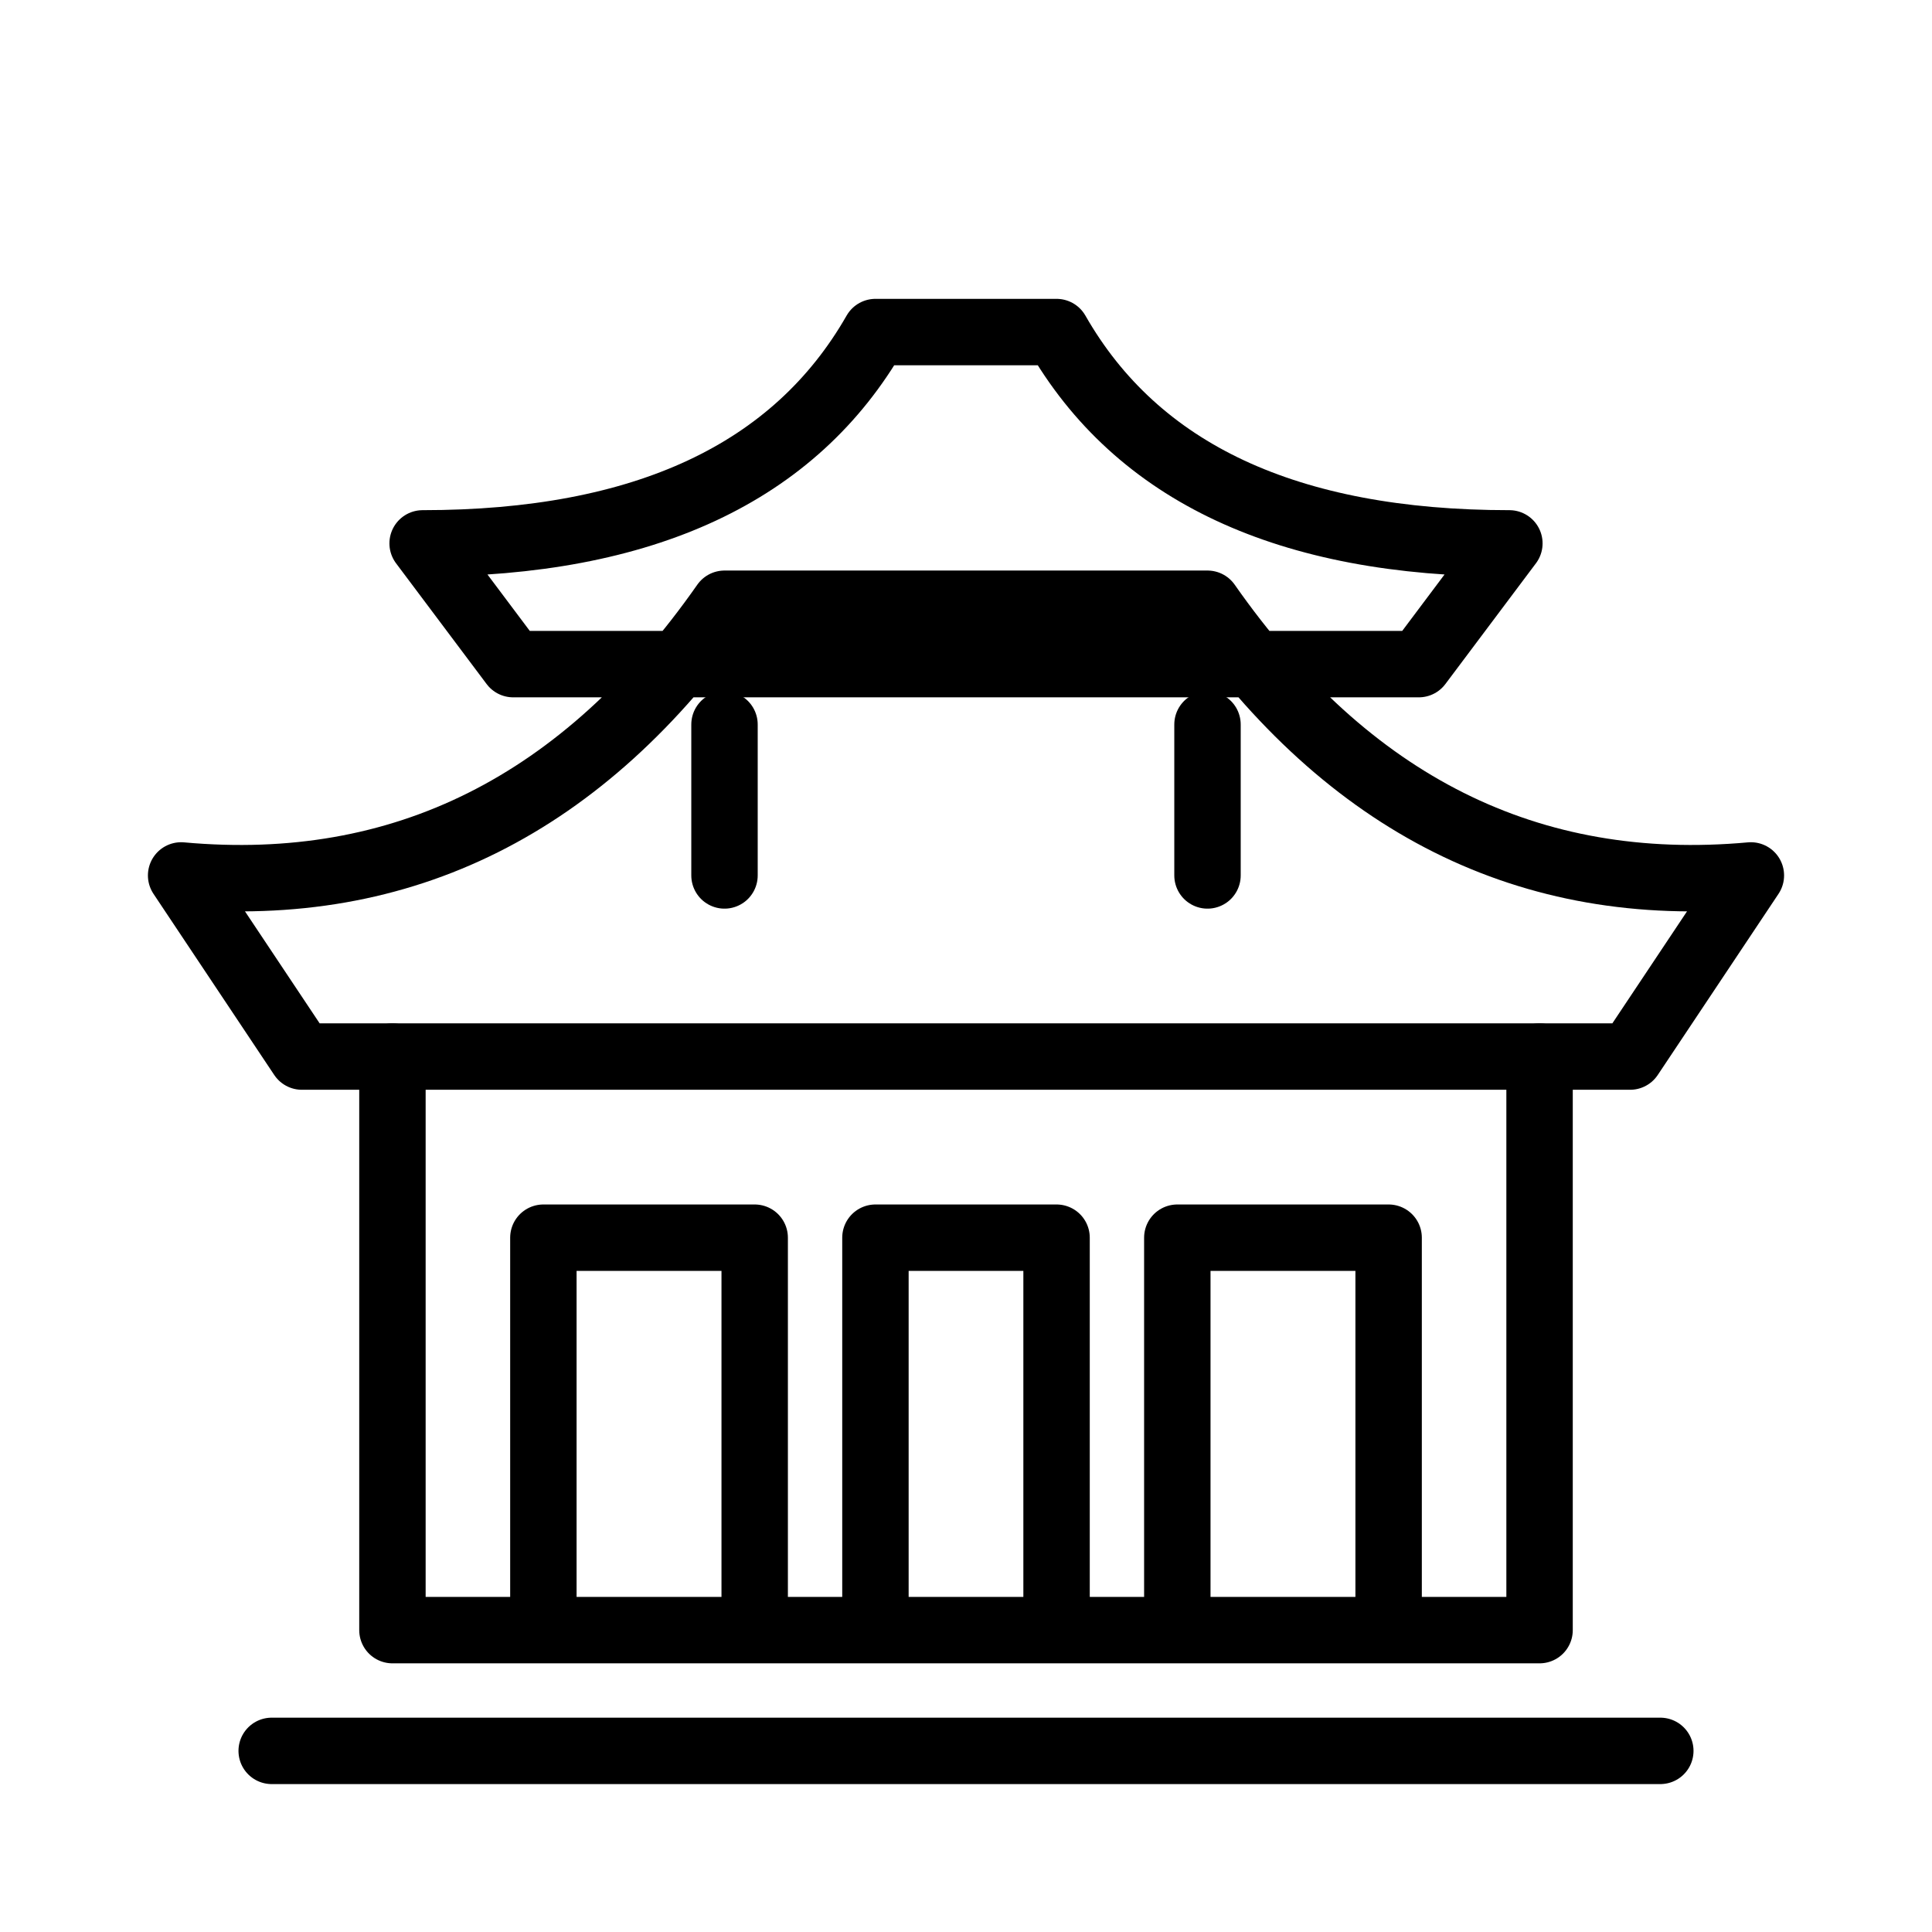
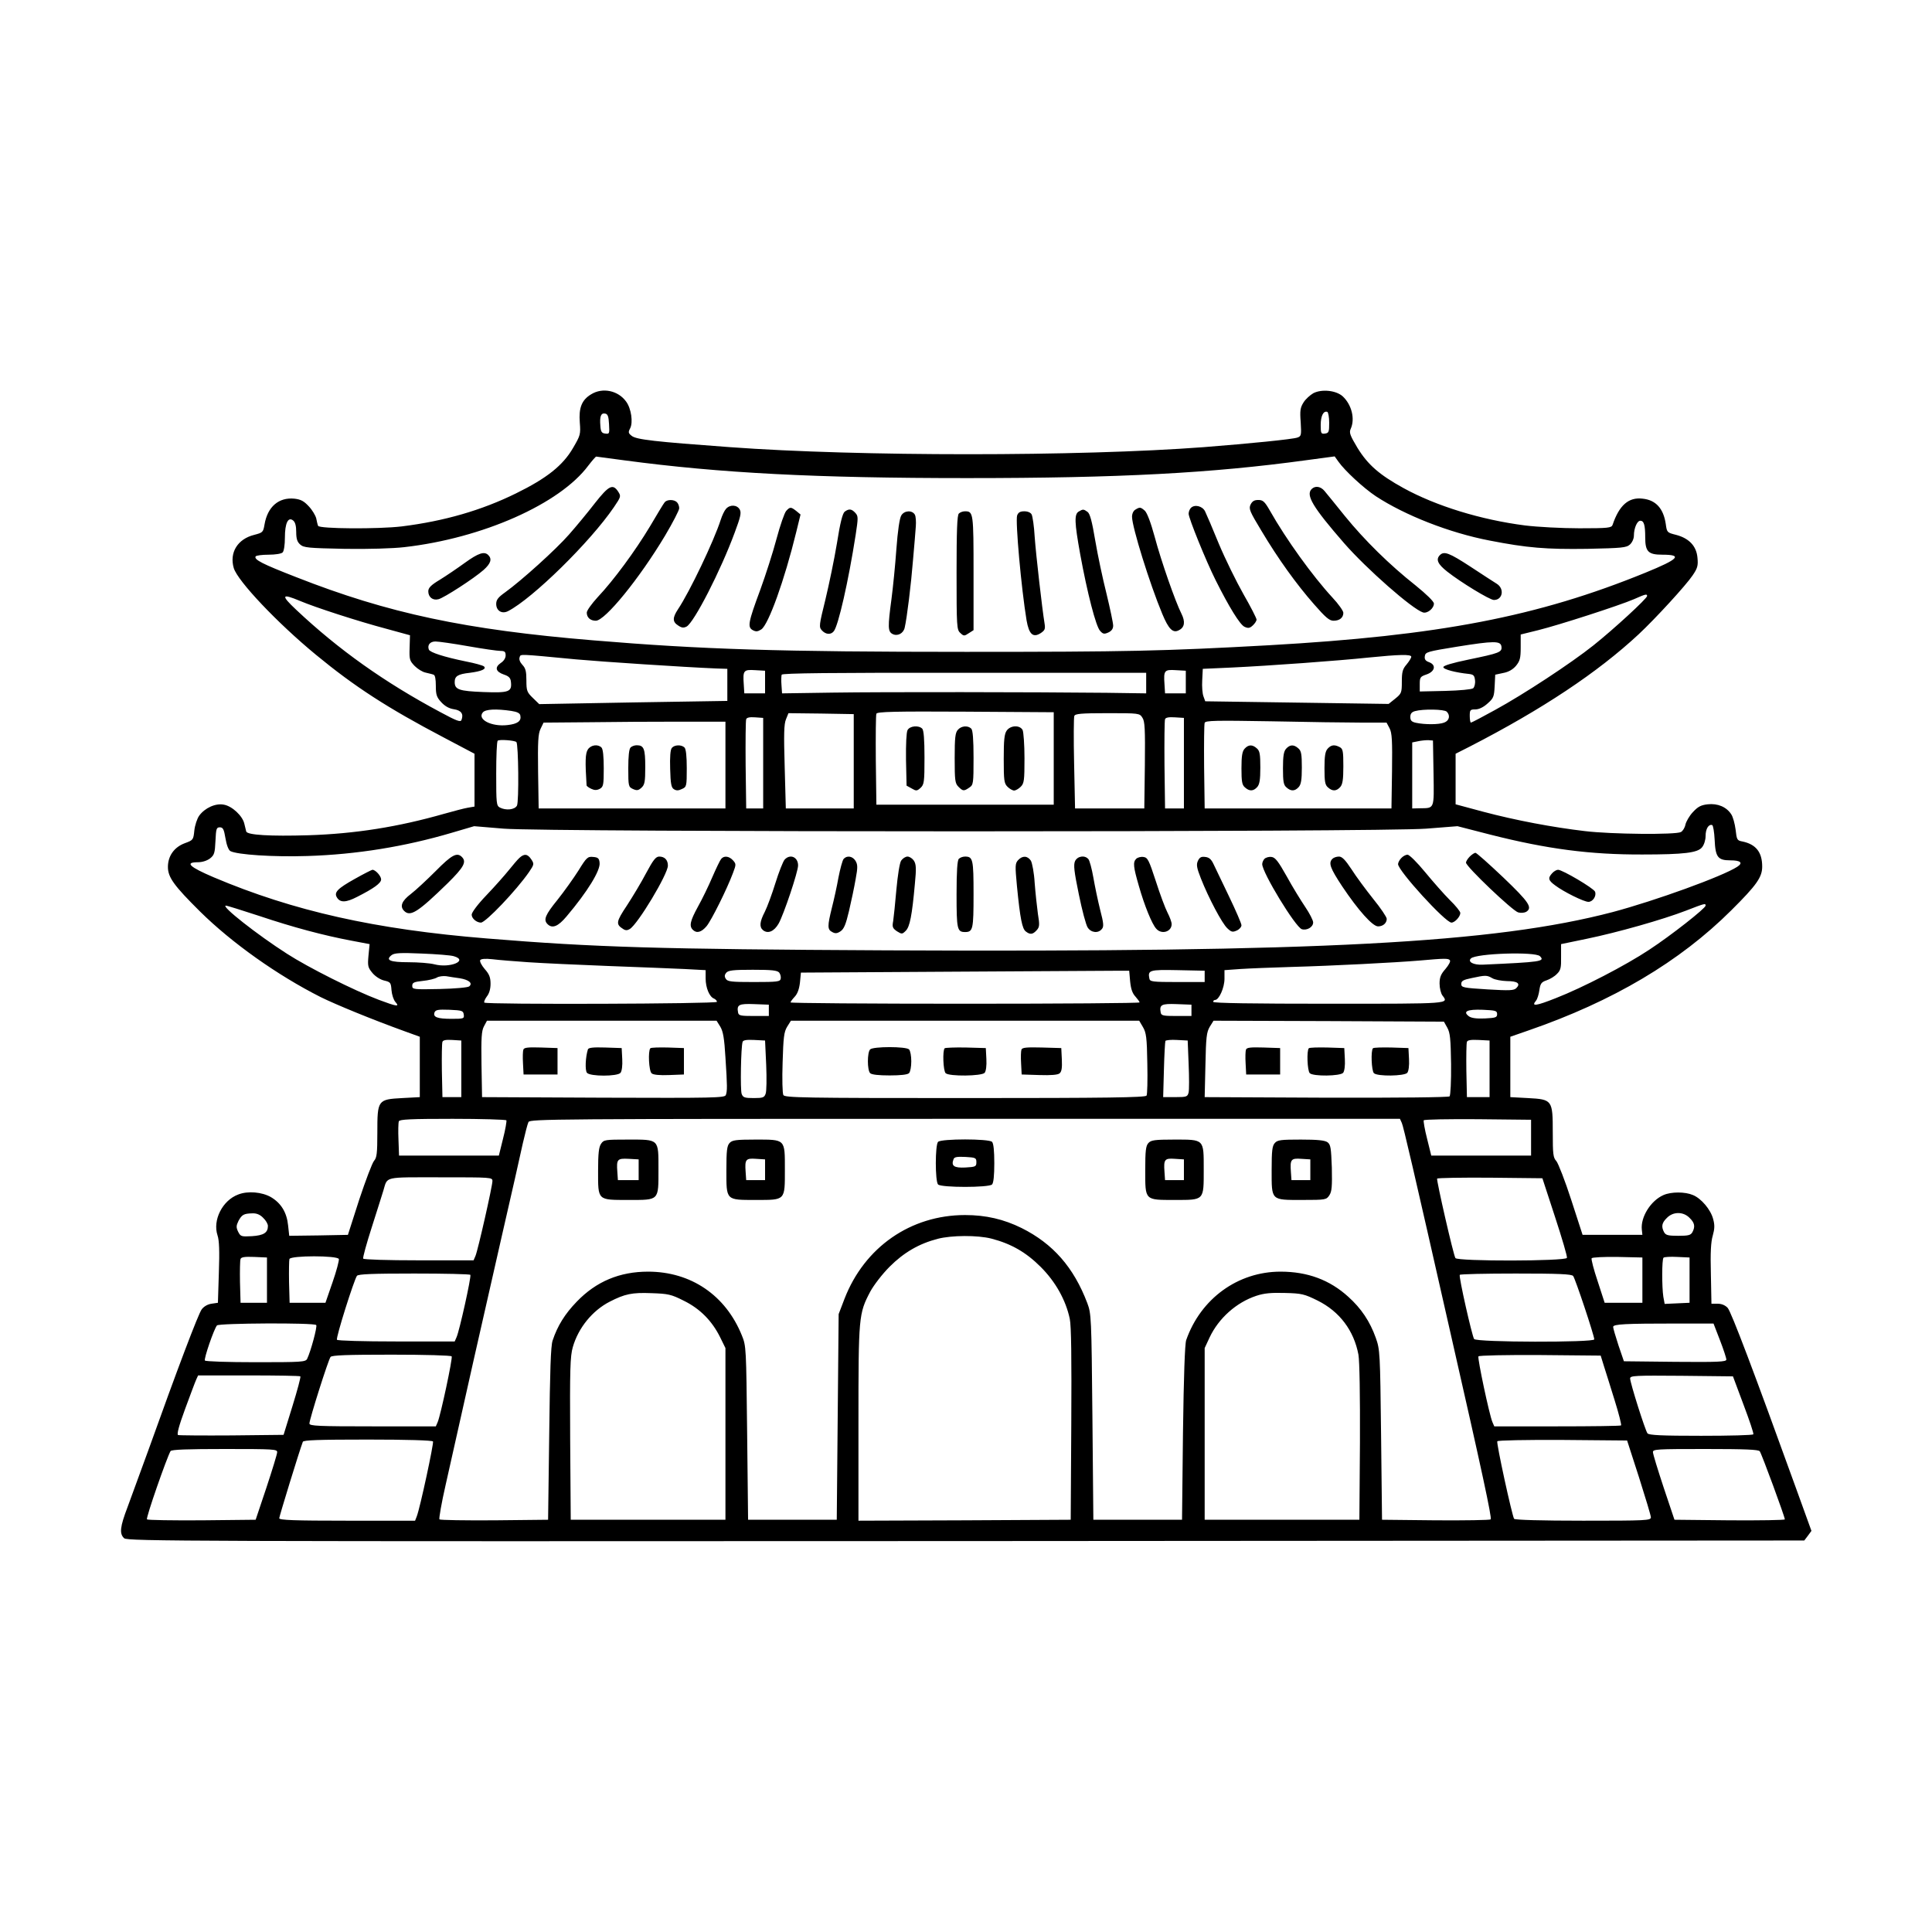
<svg xmlns="http://www.w3.org/2000/svg" width="64" height="64" viewBox="0 0 64 64">
-   <g fill="none" stroke="#000" stroke-width="2.2" stroke-linecap="round" stroke-linejoin="round">
-     <path d="M6 29Q17 30 24 20H40Q47 30 58 29L54 35H10ZM14 18Q25 18 29 11H35Q39 18 50 18L47 22H17Z" fill="none" />
-     <path d="M13 35V54H51V35M9 58H55M18 54V41H25V54M29 54V41H35V54M39 54V41H46V54M24 24V29M40 24V29" fill="none" />
+   <g transform="scale(0.0625)">
+     <g transform="translate(0,1024) scale(0.1,-0.1)" fill="#000" stroke="none">
+       <path d="M3133 8150 c-50 -30 -66 -72 -60 -149 5 -63 3 -69 -35 -134 -54 -94 -140 -162 -303 -242 -183 -90 -380 -147 -605 -175 -124 -15 -440 -13 -444 3 -3 6 -7 25 -10 40 -4 15 -21 44 -39 63 -26 28 -42 37 -77 41 -83 8 -142 -43 -158 -137 -7 -41 -9 -43 -55 -55 -88 -22 -132 -94 -108 -176 21 -69 230 -290 435 -459 205 -169 379 -282 680 -440 l161 -85 0 -140 0 -140 -35 -6 c-19 -3 -75 -18 -125 -32 -245 -70 -472 -106 -720 -114 -203 -6 -324 1 -330 20 -2 7 -6 25 -10 41 -9 41 -64 93 -108 101 -44 9 -101 -17 -131 -58 -11 -15 -23 -51 -26 -79 -5 -49 -6 -51 -50 -67 -57 -21 -90 -68 -90 -126 0 -55 32 -99 170 -236 168 -166 410 -338 640 -454 81 -40 271 -118 445 -181 l80 -29 0 -160 0 -160 -93 -5 c-130 -7 -132 -10 -132 -183 0 -110 -3 -133 -17 -149 -10 -11 -45 -104 -79 -206 l-60 -187 -156 -3 -155 -2 -6 55 c-7 69 -37 118 -91 150 -47 27 -122 34 -173 14 -84 -31 -137 -136 -110 -217 9 -26 11 -84 7 -197 l-5 -160 -34 -5 c-21 -3 -41 -15 -52 -30 -18 -24 -128 -314 -284 -750 -41 -113 -90 -247 -109 -298 -40 -105 -44 -141 -18 -165 17 -16 338 -17 4462 -15 l4443 3 19 25 19 26 -81 224 c-223 617 -344 937 -363 958 -13 14 -32 22 -53 22 l-33 0 -3 158 c-3 113 0 170 10 203 10 36 11 56 2 88 -13 50 -63 109 -107 127 -42 18 -115 18 -156 0 -67 -29 -122 -116 -115 -183 l3 -28 -158 0 -159 0 -60 185 c-33 102 -69 194 -79 206 -17 18 -19 37 -19 151 0 173 -2 176 -132 183 l-93 5 0 160 0 160 95 33 c449 155 803 365 1076 637 135 134 164 176 164 232 0 76 -33 118 -105 133 -28 5 -30 9 -36 63 -4 31 -14 68 -23 81 -25 39 -72 59 -125 53 -36 -4 -52 -13 -78 -41 -19 -20 -36 -50 -40 -67 -3 -16 -14 -34 -24 -39 -27 -15 -369 -12 -509 5 -170 20 -367 57 -540 103 l-145 39 0 134 0 134 75 38 c385 198 678 393 895 595 90 84 252 261 286 312 26 38 30 52 26 93 -5 63 -45 104 -113 122 -48 12 -49 13 -55 57 -12 83 -53 128 -123 135 -74 9 -124 -35 -159 -139 -6 -16 -23 -18 -176 -18 -94 0 -223 7 -288 15 -234 30 -471 103 -644 198 -129 71 -189 124 -244 213 -40 67 -45 81 -36 101 24 53 5 128 -42 172 -35 32 -111 40 -156 17 -17 -10 -41 -31 -52 -49 -17 -27 -20 -43 -15 -105 4 -68 3 -74 -17 -81 -23 -9 -254 -32 -497 -51 -660 -50 -1832 -50 -2511 0 -398 29 -497 40 -521 60 -18 14 -19 19 -8 40 16 31 6 104 -21 141 -42 59 -125 77 -186 39z m3912 -151 c0 -48 -2 -54 -22 -57 -21 -3 -23 1 -23 45 0 48 14 77 35 70 5 -2 10 -28 10 -58z m-3817 -7 c3 -51 2 -53 -20 -50 -19 2 -24 10 -26 42 -4 49 3 68 25 64 14 -2 19 -15 21 -56z m82 -192 c509 -68 1016 -94 1815 -94 810 0 1296 26 1800 95 l149 20 20 -28 c33 -47 132 -139 198 -183 154 -101 390 -194 603 -235 200 -39 299 -47 517 -44 186 4 208 6 227 23 12 11 21 31 21 47 0 39 17 79 34 79 19 0 26 -22 26 -88 0 -76 16 -92 91 -92 109 0 87 -23 -89 -95 -573 -234 -1095 -334 -1997 -385 -560 -31 -750 -35 -1605 -35 -991 0 -1400 13 -1975 61 -677 56 -1087 143 -1575 335 -180 70 -225 93 -215 110 4 5 34 9 69 9 35 0 67 5 74 12 7 7 12 40 12 78 0 77 17 113 44 91 11 -9 16 -29 16 -61 0 -35 5 -52 21 -66 19 -17 42 -19 236 -23 123 -2 257 2 316 9 414 47 824 229 975 432 20 26 39 48 42 48 3 0 70 -9 150 -20z m5420 -719 c0 -13 -177 -176 -285 -262 -118 -94 -369 -259 -521 -342 -67 -37 -124 -67 -128 -67 -3 0 -6 16 -6 35 0 32 2 35 30 35 18 0 42 11 64 31 32 28 35 36 38 92 l3 61 42 9 c28 5 51 18 68 38 21 26 25 40 25 98 l0 68 93 23 c109 27 428 130 507 164 63 28 70 29 70 17z m-7140 -26 c80 -34 308 -108 459 -148 l124 -34 -2 -67 c-2 -61 0 -68 27 -96 16 -16 42 -32 58 -35 16 -4 35 -8 42 -11 8 -2 12 -23 12 -59 0 -46 4 -60 28 -86 19 -21 41 -34 67 -38 40 -6 53 -25 41 -57 -5 -13 -26 -5 -113 42 -294 157 -538 330 -763 542 -83 78 -78 88 20 47z m891 -240 c79 -14 156 -25 172 -25 22 0 27 -5 27 -24 0 -14 -10 -30 -26 -40 -33 -23 -27 -46 16 -61 27 -9 36 -18 38 -39 6 -53 -10 -59 -145 -54 -130 5 -153 13 -153 53 0 31 16 42 80 49 62 8 90 20 75 34 -6 5 -48 17 -95 26 -117 24 -191 48 -197 63 -9 24 6 43 35 43 16 0 94 -11 173 -25z m5477 -2 c4 -30 -11 -35 -175 -69 -87 -18 -133 -32 -133 -40 0 -12 66 -29 135 -36 25 -3 30 -8 33 -34 2 -17 -3 -36 -10 -42 -8 -6 -70 -12 -148 -14 l-135 -3 0 39 c0 36 3 40 35 51 45 15 54 50 15 65 -20 7 -26 16 -23 33 3 21 14 24 168 49 199 32 234 32 238 1z m-4903 -68 c132 -12 570 -41 740 -48 l60 -2 0 -85 0 -85 -499 -8 -498 -9 -34 33 c-31 30 -34 38 -34 93 0 47 -4 64 -21 82 -13 14 -19 29 -15 40 7 18 -15 19 301 -11z m4425 14 c0 -6 -11 -24 -25 -41 -21 -24 -25 -40 -25 -91 0 -59 -2 -63 -35 -90 l-35 -28 -486 7 -486 7 -9 25 c-6 14 -9 53 -7 86 l3 61 155 7 c193 9 566 36 725 53 160 16 225 18 225 4z m-3425 -134 l0 -60 -55 0 -55 0 -3 49 c-5 72 -1 78 60 74 l53 -3 0 -60z m2230 0 l0 -60 -55 0 -55 0 -3 49 c-5 72 -1 78 60 74 l53 -3 0 -60z m-210 -6 l0 -54 -210 3 c-388 4 -1177 5 -1450 1 l-270 -4 -3 44 c-2 24 -1 48 1 55 3 8 258 11 968 10 l964 0 0 -55z m-3365 -147 c32 -5 46 -12 48 -25 6 -29 -15 -44 -68 -50 -85 -10 -162 30 -131 67 14 17 70 20 151 8z m4958 -4 c20 -20 14 -48 -14 -58 -28 -11 -102 -11 -149 -1 -23 5 -30 12 -30 31 0 17 7 26 25 31 43 12 155 10 168 -3z m-2083 -248 l0 -245 -470 0 -470 0 -3 235 c-1 129 0 240 3 247 3 11 99 13 472 11 l468 -3 0 -245z m-1060 -15 l0 -250 -180 0 -180 0 -6 220 c-5 174 -4 227 7 253 l13 32 173 -2 173 -3 0 -250z m1530 231 c13 -19 15 -59 13 -252 l-3 -229 -184 0 -183 0 -5 238 c-3 130 -2 244 1 252 4 12 35 15 175 15 168 0 171 0 186 -24z m-2010 -241 l0 -240 -45 0 -45 0 -3 230 c-1 126 0 236 3 243 3 9 19 12 47 10 l43 -3 0 -240z m2230 0 l0 -240 -50 0 -50 0 -3 230 c-1 126 0 236 3 243 3 9 20 12 52 10 l48 -3 0 -240z m-2430 -10 l0 -230 -495 0 -495 0 -3 194 c-2 160 0 201 13 228 l16 33 242 2 c133 2 350 3 482 3 l240 0 0 -230z m3371 225 l133 0 16 -30 c13 -25 15 -65 13 -227 l-3 -198 -495 0 -495 0 -3 220 c-1 121 0 226 3 234 5 12 56 13 352 8 190 -4 406 -7 479 -7z m-4479 -103 c11 -12 14 -316 3 -337 -12 -22 -58 -27 -91 -10 -18 10 -19 23 -19 179 0 92 3 171 8 175 8 8 89 2 99 -7z m4861 -165 c3 -193 6 -185 -72 -186 l-41 -1 0 175 0 175 30 6 c17 4 41 6 55 6 l25 -2 3 -173z m1490 -353 c4 -92 17 -109 83 -109 55 0 69 -13 37 -34 -78 -51 -435 -180 -660 -240 -629 -165 -1551 -214 -3853 -203 -1205 6 -1542 16 -2115 63 -592 48 -1024 145 -1447 324 -129 55 -156 80 -84 80 23 0 48 8 64 20 23 18 26 29 29 93 3 64 5 72 23 72 17 0 22 -10 30 -58 6 -36 16 -62 26 -68 36 -19 227 -32 409 -26 259 8 517 50 764 123 l119 35 156 -13 c228 -19 4651 -19 4891 0 l165 13 175 -45 c300 -76 528 -106 805 -105 220 0 293 9 316 38 11 13 19 39 19 60 0 38 16 64 35 58 5 -2 11 -37 13 -78z m-48 -349 c0 -14 -183 -158 -299 -234 -125 -83 -353 -201 -494 -256 -106 -42 -133 -46 -106 -14 7 8 15 34 18 56 5 35 11 43 38 52 18 6 43 21 55 34 20 19 23 33 22 90 l0 68 135 28 c165 34 404 102 526 149 103 40 105 40 105 27z m-7665 -55 c179 -60 340 -103 489 -131 l95 -18 -6 -61 c-5 -55 -3 -63 21 -92 15 -18 41 -35 62 -40 34 -8 36 -11 39 -51 2 -24 11 -52 21 -63 24 -27 7 -24 -89 12 -130 49 -373 171 -486 244 -158 101 -352 254 -324 255 7 0 86 -25 178 -55z m1030 -213 c80 -23 -20 -65 -103 -43 -23 6 -85 11 -137 11 -98 0 -124 11 -89 38 15 11 46 13 159 8 77 -3 154 -9 170 -14z m5757 0 c28 -28 7 -31 -304 -45 -49 -2 -80 15 -62 33 27 27 341 37 366 12z m-5362 -32 c74 -5 266 -14 425 -20 160 -6 341 -13 403 -16 l112 -6 0 -44 c0 -49 20 -98 45 -107 8 -4 15 -11 15 -17 0 -11 -1222 -15 -1233 -4 -3 4 3 18 13 32 13 16 20 40 20 68 0 34 -7 51 -31 78 -17 20 -27 40 -24 47 5 7 27 9 64 5 31 -4 117 -11 191 -16z m4885 10 c4 -6 -7 -26 -24 -46 -24 -27 -31 -44 -31 -77 0 -24 7 -52 15 -63 34 -45 50 -44 -600 -44 -403 0 -615 3 -615 10 0 6 5 10 10 10 21 0 50 65 50 112 l0 46 83 6 c45 3 168 8 272 11 219 6 549 23 680 34 133 12 153 12 160 1z m-3555 -65 c6 -8 10 -22 8 -32 -3 -16 -16 -18 -142 -18 -119 0 -140 2 -149 17 -8 12 -7 21 2 32 11 13 37 16 141 16 99 0 130 -3 140 -15z m1860 -47 c4 -40 12 -63 28 -80 12 -14 22 -27 22 -31 0 -4 -416 -7 -925 -7 -509 0 -925 3 -925 7 0 4 10 17 22 30 15 16 24 41 28 76 l5 52 830 5 c457 3 848 5 870 5 l40 0 5 -57z m395 27 l0 -30 -145 0 c-132 0 -145 2 -148 18 -9 45 -1 48 150 45 l143 -3 0 -30z m-3948 -10 c48 -8 70 -26 50 -43 -7 -6 -74 -12 -157 -14 -139 -3 -145 -2 -145 17 0 17 9 21 56 26 30 3 64 11 75 18 10 6 33 9 49 7 17 -3 49 -8 72 -11z m5473 0 c14 -8 48 -14 77 -15 56 0 74 -13 50 -37 -13 -13 -35 -14 -153 -7 -129 8 -139 10 -139 29 0 16 11 22 55 31 74 16 81 16 110 -1z m-3835 -170 l0 -30 -80 0 c-69 0 -80 2 -83 18 -8 42 4 48 85 45 l78 -3 0 -30z m2240 0 l0 -30 -80 0 c-69 0 -80 2 -83 18 -8 42 4 48 85 45 l78 -3 0 -30z m-3857 -22 c3 -22 0 -23 -65 -23 -75 0 -99 9 -90 34 6 14 19 16 79 14 67 -3 73 -5 76 -25z m5477 2 c0 -18 -8 -20 -65 -23 -44 -2 -71 2 -84 11 -35 26 -10 38 72 35 69 -3 77 -5 77 -23z m-4117 -67 c15 -26 21 -62 27 -163 10 -153 10 -177 2 -199 -6 -15 -65 -16 -649 -14 l-643 3 -3 173 c-2 140 0 178 13 202 l16 30 608 0 609 0 20 -32z m2240 -2 c17 -29 21 -55 23 -192 2 -88 0 -165 -4 -171 -7 -10 -210 -13 -962 -13 -859 0 -955 2 -963 16 -5 8 -7 86 -4 172 4 133 7 162 24 190 l20 32 923 0 923 0 20 -34z m1613 -3 c15 -27 18 -59 20 -193 1 -89 -3 -166 -8 -171 -5 -5 -266 -8 -654 -7 l-644 3 4 170 c3 148 6 174 23 203 l20 32 611 -2 610 -3 18 -32z m-5226 -218 l0 -150 -50 0 -50 0 -3 140 c-1 76 0 145 3 153 3 9 19 12 52 10 l48 -3 0 -150z m1616 20 c3 -71 2 -140 -3 -152 -7 -20 -14 -23 -63 -23 -48 0 -57 3 -64 22 -8 21 -4 249 5 276 3 9 21 12 61 10 l58 -3 6 -130z m2239 5 c3 -69 3 -136 0 -150 -6 -23 -10 -25 -71 -25 l-64 0 4 145 c2 80 6 149 8 153 3 4 30 7 61 5 l57 -3 5 -125z m1595 -25 l0 -150 -60 0 -60 0 -3 140 c-1 76 0 145 3 153 3 9 21 12 62 10 l58 -3 0 -150z m-5211 -273 c2 -4 -5 -48 -18 -98 l-22 -89 -265 0 -264 0 -3 84 c-2 46 -1 90 2 98 4 10 61 13 285 13 154 0 282 -4 285 -8z m4746 -14 c9 -21 57 -226 259 -1118 167 -733 219 -975 212 -983 -4 -4 -135 -6 -292 -5 l-284 3 -5 450 c-5 437 -6 452 -28 514 -31 87 -77 156 -146 218 -98 89 -215 133 -359 133 -226 0 -423 -143 -500 -363 -7 -21 -13 -191 -17 -492 l-5 -460 -235 0 -235 0 -5 545 c-5 530 -6 547 -27 603 -72 190 -182 315 -348 398 -95 47 -190 69 -300 69 -288 0 -533 -170 -639 -444 l-31 -81 -5 -545 -5 -545 -235 0 -235 0 -5 460 c-5 452 -5 461 -28 517 -86 213 -270 338 -497 338 -151 0 -275 -52 -378 -159 -63 -65 -102 -128 -128 -206 -10 -29 -14 -160 -18 -495 l-6 -455 -284 -3 c-157 -1 -288 1 -292 5 -3 5 11 87 33 183 89 399 213 949 298 1320 50 217 100 438 111 490 12 52 25 103 30 113 9 16 130 17 2315 17 l2304 0 10 -22z m685 -78 l0 -95 -264 0 -265 0 -22 89 c-13 50 -20 94 -18 98 3 5 132 7 287 6 l282 -3 0 -95z m-5505 -230 c0 -26 -77 -367 -90 -397 l-10 -23 -289 0 c-169 0 -292 4 -296 9 -3 5 18 81 46 168 28 87 55 174 61 193 23 76 -2 70 303 70 270 0 275 0 275 -20z m5632 -190 c37 -113 66 -211 63 -217 -6 -18 -580 -19 -591 -1 -11 17 -101 412 -97 421 3 4 129 6 281 5 l277 -3 67 -205z m-6847 -5 c14 -13 25 -32 25 -43 0 -36 -23 -50 -85 -54 -56 -3 -60 -2 -73 24 -11 23 -10 32 2 57 18 33 28 39 74 40 22 1 41 -7 57 -24z m7560 0 c27 -26 31 -46 15 -76 -9 -16 -22 -19 -75 -19 -53 0 -66 3 -75 19 -16 30 -12 50 15 76 33 34 87 34 120 0z m-3700 -110 c104 -27 183 -72 261 -150 79 -79 133 -176 154 -275 8 -38 10 -208 8 -560 l-3 -505 -562 -3 -563 -2 0 516 c0 569 1 581 63 699 18 33 63 92 102 131 75 75 155 122 255 148 73 19 211 20 285 1z m-3840 -220 l0 -120 -70 0 -70 0 -3 109 c-1 61 0 116 3 123 3 10 22 13 72 11 l68 -3 0 -120z m381 112 c2 -7 -12 -62 -33 -122 l-38 -110 -95 0 -95 0 -3 109 c-1 61 0 116 2 123 8 19 254 19 262 0z m6909 -112 l0 -120 -100 0 -100 0 -37 114 c-21 62 -35 117 -32 122 3 5 65 8 137 7 l132 -3 0 -120z m250 0 l0 -120 -66 -3 -66 -3 -7 38 c-8 52 -8 198 1 207 4 4 37 6 73 4 l65 -3 0 -120z m-6462 28 c6 -9 -58 -297 -73 -330 l-10 -23 -309 0 c-176 0 -312 4 -315 9 -7 10 91 319 106 339 8 9 81 12 304 12 161 0 295 -3 297 -7z m5845 -6 c11 -13 112 -316 112 -336 0 -17 -626 -16 -637 2 -11 17 -82 330 -76 340 2 4 136 7 297 7 229 0 296 -3 304 -13z m-4714 -131 c86 -42 150 -107 193 -194 l28 -57 0 -455 0 -455 -410 0 -410 0 -3 430 c-2 368 0 437 14 485 29 102 104 194 196 241 80 41 118 49 220 45 89 -3 105 -6 172 -40z m3359 1 c117 -58 193 -159 217 -287 6 -34 9 -218 8 -465 l-3 -410 -410 0 -410 0 0 455 0 455 26 56 c48 102 142 186 248 221 42 14 80 17 152 15 88 -2 103 -6 172 -40z m-5307 -130 c7 -7 -29 -140 -48 -179 -8 -17 -31 -18 -273 -18 -149 0 -266 4 -269 9 -6 10 48 167 64 186 10 12 514 15 526 2z m7440 -80 c19 -49 34 -95 34 -103 0 -12 -42 -14 -272 -12 l-271 3 -29 85 c-15 46 -28 90 -28 97 0 15 63 18 338 18 l194 0 34 -88z m-6722 -86 c6 -10 -58 -309 -74 -348 l-10 -23 -335 0 c-287 0 -335 2 -335 15 0 22 100 338 112 353 8 9 85 12 324 12 178 0 315 -4 318 -9z m6107 -51 c10 -30 35 -112 57 -182 22 -70 37 -130 34 -133 -3 -3 -155 -5 -339 -5 l-333 0 -10 23 c-16 37 -80 339 -74 348 3 5 144 8 327 7 l321 -3 17 -55z m-6909 -55 c3 -3 -16 -74 -42 -158 l-47 -152 -274 -3 c-151 -1 -279 0 -285 2 -8 3 4 48 37 138 27 73 53 143 59 156 l10 22 268 0 c148 0 271 -2 274 -5z m7649 -150 c31 -82 55 -153 52 -157 -2 -5 -127 -8 -277 -8 -207 0 -276 3 -284 13 -12 15 -92 268 -92 291 0 15 27 16 273 14 l272 -3 56 -150z m-6946 -195 c5 -9 -68 -350 -86 -397 l-9 -23 -360 0 c-281 0 -360 3 -360 13 0 9 106 355 125 405 3 9 81 12 344 12 205 0 342 -4 346 -10z m6392 -190 c34 -107 63 -203 63 -212 0 -17 -24 -18 -359 -18 -221 0 -362 4 -366 10 -11 18 -95 402 -89 411 3 5 151 8 347 7 l341 -3 63 -195z m-7218 133 c0 -10 -26 -94 -57 -188 l-57 -170 -284 -3 c-157 -1 -288 1 -292 5 -7 7 106 330 125 362 5 8 92 11 287 11 259 0 279 -1 278 -17z m7858 5 c10 -13 133 -347 133 -361 0 -4 -132 -6 -292 -5 l-293 3 -57 170 c-31 94 -57 178 -57 188 -1 16 19 17 278 17 211 0 281 -3 288 -12z M3153 7573 c-37 -48 -99 -123 -137 -166 -70 -80 -252 -244 -338 -306 -38 -27 -48 -40 -48 -62 0 -36 30 -55 63 -38 130 67 435 366 561 551 38 56 38 58 22 83 -28 42 -49 32 -123 -62z M6952 7648 c-32 -32 5 -95 173 -288 118 -135 360 -348 417 -366 23 -7 58 21 58 47 0 11 -39 49 -97 96 -138 109 -271 240 -375 368 -49 61 -97 120 -108 133 -20 24 -49 29 -68 10z M3523 7578 c-6 -7 -41 -65 -78 -128 -78 -130 -192 -285 -277 -375 -32 -35 -58 -71 -58 -82 0 -26 19 -43 48 -43 49 0 232 225 367 451 41 69 75 135 75 145 0 11 -5 25 -12 32 -16 16 -53 15 -65 0z M6628 7565 c-10 -22 -4 -36 57 -137 90 -151 186 -284 279 -390 62 -71 82 -88 104 -88 32 0 52 16 52 42 0 10 -26 47 -58 81 -106 115 -245 308 -331 460 -28 49 -37 57 -62 57 -22 0 -32 -7 -41 -25z M3848 7543 c-9 -10 -21 -36 -28 -58 -36 -112 -164 -381 -227 -475 -29 -44 -29 -66 1 -85 19 -13 29 -14 45 -6 40 22 181 297 255 498 31 83 36 105 27 122 -14 26 -52 28 -73 4z M6312 7548 c-6 -6 -12 -20 -12 -31 0 -23 91 -248 143 -352 71 -142 129 -236 153 -247 19 -9 28 -8 44 7 11 10 20 24 20 31 0 7 -31 68 -69 134 -38 67 -97 187 -131 268 -33 81 -66 158 -73 172 -14 28 -55 38 -75 18z M4167 7532 c-9 -10 -32 -76 -51 -147 -19 -72 -58 -193 -86 -270 -65 -175 -69 -199 -40 -215 17 -9 26 -8 45 4 38 25 123 261 185 515 l23 94 -23 19 c-28 22 -33 22 -53 0z M6018 7539 c-11 -6 -18 -22 -18 -38 0 -54 94 -356 160 -514 34 -82 57 -105 89 -87 30 15 34 45 13 87 -32 63 -108 280 -142 408 -21 77 -40 126 -52 138 -23 20 -27 20 -50 6z M4477 7528 c-11 -9 -24 -58 -41 -167 -14 -85 -42 -219 -61 -298 -34 -138 -35 -146 -19 -164 20 -22 47 -25 63 -5 24 28 78 266 116 510 14 92 14 100 -1 117 -20 22 -34 24 -57 7z M5718 7529 c-25 -14 -23 -58 7 -225 38 -208 84 -386 106 -408 15 -17 22 -18 44 -8 17 8 25 20 25 36 0 14 -16 89 -35 168 -20 79 -47 206 -60 283 -17 102 -28 143 -41 152 -21 15 -24 15 -46 2z M4777 7508 c-9 -14 -19 -83 -26 -178 -6 -85 -18 -204 -26 -265 -20 -149 -19 -172 5 -185 26 -14 58 2 65 33 12 51 34 231 44 357 7 74 13 155 15 180 2 25 0 53 -5 62 -14 25 -56 23 -72 -4z M5082 7518 c-9 -9 -12 -92 -12 -313 0 -288 1 -303 20 -320 18 -17 21 -17 45 -1 l25 16 0 303 c0 318 -1 327 -45 327 -12 0 -26 -5 -33 -12z M5391 7508 c-10 -30 22 -387 50 -556 13 -75 35 -94 76 -67 22 15 24 22 19 53 -12 73 -45 359 -52 457 -3 55 -11 108 -16 118 -5 10 -20 17 -39 17 -22 0 -32 -6 -38 -22z M2464 7257 c-40 -29 -99 -69 -133 -90 -47 -28 -61 -43 -61 -61 0 -31 24 -50 54 -42 29 7 188 110 239 155 38 34 46 58 25 79 -21 21 -52 11 -124 -41z M7632 7298 c-23 -23 -12 -48 39 -88 71 -56 225 -150 247 -150 47 0 57 60 15 86 -16 10 -78 50 -140 91 -112 73 -139 83 -161 61z M4810 6370 c-6 -12 -9 -74 -8 -157 l3 -137 27 -15 c24 -14 28 -14 47 3 19 18 21 30 21 161 0 96 -4 145 -12 153 -19 19 -66 15 -78 -8z M5077 6372 c-14 -15 -17 -42 -17 -150 0 -119 2 -134 20 -152 24 -24 29 -24 58 -4 21 14 22 22 22 158 0 97 -4 146 -12 154 -18 18 -53 15 -71 -6z M5336 6368 c-13 -18 -16 -51 -16 -150 0 -115 2 -130 20 -148 11 -11 27 -20 35 -20 8 0 24 9 35 20 18 18 20 33 20 151 0 72 -5 139 -10 150 -15 27 -64 25 -84 -3z M3116 6268 c-14 -21 -15 -64 -7 -191 1 -4 12 -12 25 -18 17 -8 29 -8 45 0 19 11 21 20 21 109 0 63 -4 102 -12 110 -19 19 -56 14 -72 -10z M3342 6278 c-8 -8 -12 -47 -12 -110 0 -95 1 -99 25 -110 21 -9 28 -8 45 7 17 16 20 31 20 110 0 96 -7 115 -45 115 -12 0 -26 -5 -33 -12z M3561 6276 c-8 -9 -11 -48 -9 -111 2 -79 6 -100 20 -108 12 -8 24 -8 42 1 25 11 26 14 26 110 0 63 -4 102 -12 110 -16 16 -53 15 -67 -2z M6597 6272 c-13 -14 -17 -39 -17 -104 0 -70 3 -88 18 -101 24 -22 45 -21 65 1 13 14 17 39 17 104 0 70 -3 88 -18 101 -24 22 -45 21 -65 -1z M6817 6272 c-13 -14 -17 -39 -17 -104 0 -70 3 -88 18 -101 24 -22 45 -21 65 1 13 14 17 39 17 104 0 70 -3 88 -18 101 -24 22 -45 21 -65 -1z M7037 6272 c-13 -14 -17 -39 -17 -104 0 -70 3 -88 18 -101 24 -22 45 -21 65 1 13 14 17 39 17 110 0 80 -2 93 -19 102 -28 15 -46 12 -64 -8z M7790 5700 c-11 -11 -20 -26 -20 -32 0 -21 248 -257 277 -264 14 -4 33 -2 42 3 35 22 16 51 -121 182 -76 72 -142 131 -148 131 -5 0 -19 -9 -30 -20z M2310 5624 c-47 -47 -106 -102 -132 -122 -49 -37 -60 -66 -36 -90 33 -33 74 -6 231 147 86 85 101 113 75 139 -26 26 -54 11 -138 -74z M2753 5693 c-11 -10 -36 -40 -57 -66 -21 -26 -73 -85 -117 -131 -47 -49 -79 -92 -79 -104 0 -20 26 -42 49 -42 25 0 188 171 255 268 27 40 28 43 12 67 -19 29 -37 32 -63 8z M7427 5692 c-10 -10 -17 -25 -17 -32 0 -35 251 -310 283 -310 18 0 47 32 47 51 0 8 -25 39 -56 69 -30 30 -89 97 -131 148 -42 51 -83 92 -93 92 -9 0 -24 -8 -33 -18z M3066 5626 c-26 -41 -76 -111 -111 -155 -65 -80 -76 -106 -53 -129 25 -25 56 -13 101 41 111 131 180 244 175 284 -2 23 -8 29 -34 31 -29 3 -35 -2 -78 -72z M3425 5613 c-25 -48 -72 -126 -102 -172 -58 -87 -60 -100 -20 -125 12 -8 22 -8 35 0 43 26 202 291 202 336 0 30 -17 48 -46 48 -18 0 -32 -18 -69 -87z M3822 5687 c-6 -7 -27 -51 -47 -97 -20 -47 -54 -117 -76 -156 -41 -75 -47 -102 -27 -122 20 -20 45 -14 73 19 26 32 107 194 140 282 17 45 17 48 0 67 -21 23 -48 26 -63 7z M4158 5683 c-8 -10 -30 -65 -48 -123 -18 -58 -43 -126 -56 -152 -28 -54 -30 -81 -10 -98 26 -21 59 -7 83 35 27 48 103 274 103 308 0 45 -43 63 -72 30z M4471 5687 c-6 -8 -18 -52 -27 -98 -8 -46 -24 -118 -35 -161 -24 -97 -24 -115 2 -128 16 -9 26 -8 44 4 18 12 28 36 45 108 12 51 28 127 35 168 12 64 11 78 -1 98 -16 25 -46 29 -63 9z M4776 5678 c-8 -13 -18 -78 -25 -153 -6 -71 -14 -146 -17 -167 -6 -31 -3 -38 20 -54 26 -16 28 -16 47 3 21 21 33 80 48 248 8 81 7 104 -5 123 -8 12 -23 22 -34 22 -11 0 -26 -10 -34 -22z M5082 5688 c-8 -8 -12 -64 -12 -188 0 -185 3 -200 45 -200 42 0 45 15 45 200 0 185 -3 200 -45 200 -12 0 -26 -5 -33 -12z M5396 5681 c-16 -18 -16 -30 -6 -137 17 -174 28 -227 47 -241 23 -18 37 -16 57 6 16 17 17 28 7 88 -5 37 -13 111 -17 163 -3 53 -13 105 -20 118 -18 27 -45 28 -68 3z M5698 5676 c-9 -20 -5 -55 20 -176 17 -84 38 -163 47 -176 18 -28 56 -32 75 -8 11 12 10 30 -9 102 -12 48 -28 125 -36 171 -8 46 -20 90 -26 97 -19 23 -58 17 -71 -10z M6022 5688 c-18 -18 -15 -43 14 -143 30 -106 70 -203 92 -227 28 -33 82 -17 82 24 0 11 -10 38 -22 61 -12 23 -40 98 -62 167 -37 113 -43 125 -66 128 -14 2 -31 -3 -38 -10z M6349 5677 c-9 -20 -6 -37 16 -93 41 -104 112 -238 140 -264 21 -20 28 -22 50 -12 14 6 25 19 25 28 0 9 -30 78 -66 153 -36 75 -73 152 -82 171 -12 26 -24 36 -44 38 -21 3 -30 -2 -39 -21z M6702 5688 c-6 -6 -12 -19 -12 -28 0 -45 176 -334 210 -345 27 -8 60 11 60 36 0 11 -19 48 -42 82 -23 34 -68 107 -98 162 -45 80 -61 101 -81 103 -13 2 -30 -3 -37 -10z M7062 5688 c-22 -22 -12 -49 52 -146 85 -127 161 -212 190 -212 26 0 46 17 46 40 0 9 -32 57 -72 106 -39 49 -91 119 -115 157 -33 50 -50 67 -66 67 -13 0 -28 -5 -35 -12z M1881 5582 c-93 -52 -112 -72 -95 -99 17 -28 48 -27 106 3 89 45 128 73 128 93 0 18 -30 51 -46 51 -5 -1 -47 -22 -93 -48z M8227 5612 c-24 -26 -21 -38 16 -65 45 -34 152 -87 176 -87 23 0 44 31 35 54 -7 18 -173 116 -196 116 -8 0 -22 -8 -31 -18z M2774 4677 c-3 -8 -4 -41 -2 -73 l3 -59 90 0 90 0 0 70 0 70 -88 3 c-68 2 -89 0 -93 -11z M3116 4678 c-13 -41 -16 -111 -5 -124 16 -20 162 -20 178 0 7 9 11 38 9 73 l-3 58 -88 3 c-64 2 -88 -1 -91 -10z M3447 4684 c-13 -14 -8 -121 7 -133 9 -8 43 -11 93 -9 l78 3 0 70 0 70 -85 3 c-47 1 -89 0 -93 -4z M4612 4678 c-16 -16 -16 -110 0 -126 8 -8 46 -12 103 -12 57 0 95 4 103 12 7 7 12 35 12 63 0 28 -5 56 -12 63 -16 16 -190 16 -206 0z M5007 4684 c-12 -12 -8 -119 5 -132 18 -18 192 -16 207 2 7 9 11 38 9 73 l-3 58 -106 3 c-58 1 -108 -1 -112 -4z M5414 4677 c-3 -8 -4 -41 -2 -73 l3 -59 94 -3 c61 -2 98 1 107 9 11 9 14 29 12 73 l-3 61 -103 3 c-80 2 -104 0 -108 -11z M6604 4677 c-3 -8 -4 -41 -2 -73 l3 -59 90 0 90 0 0 70 0 70 -88 3 c-68 2 -89 0 -93 -11z M6937 4684 c-12 -12 -8 -119 5 -132 18 -18 162 -16 177 2 7 9 11 38 9 73 l-3 58 -90 3 c-50 1 -94 0 -98 -4z M7277 4684 c-12 -12 -8 -119 5 -132 18 -18 162 -16 177 2 7 9 11 38 9 73 l-3 58 -90 3 c-50 1 -94 0 -98 -4z M3186 4178 c-12 -17 -16 -50 -16 -144 0 -158 -5 -154 162 -154 163 0 158 -5 158 162 0 163 5 158 -163 158 -119 0 -127 -1 -141 -22z m199 -138 l0 -55 -55 0 -55 0 -3 44 c-5 67 0 72 60 69 l53 -3 0 -55z M3867 4182 c-14 -15 -17 -41 -17 -144 0 -162 -4 -158 157 -158 157 0 153 -4 153 162 0 162 4 158 -157 158 -103 0 -122 -3 -136 -18z m188 -142 l0 -55 -50 0 -50 0 -3 44 c-5 66 1 73 55 69 l48 -3 0 -55z M4972 4188 c-16 -16 -16 -210 0 -226 17 -17 269 -17 286 0 8 8 12 48 12 113 0 65 -4 105 -12 113 -17 17 -269 17 -286 0z m203 -108 c0 -23 -4 -25 -58 -28 -60 -3 -77 8 -63 44 4 12 19 14 63 12 54 -3 58 -5 58 -28z M6087 4182 c-14 -15 -17 -41 -17 -144 0 -162 -4 -158 157 -158 157 0 153 -4 153 162 0 162 4 158 -157 158 -103 0 -122 -3 -136 -18z m188 -142 l0 -55 -50 0 -50 0 -3 44 c-5 66 1 73 55 69 l48 -3 0 -55z M6757 4182 c-14 -15 -17 -41 -17 -144 0 -163 -5 -158 163 -158 124 0 127 1 143 25 13 20 15 46 13 146 -4 105 -6 122 -23 135 -15 10 -52 14 -141 14 -105 0 -124 -2 -138 -18z m188 -142 l0 -55 -50 0 -50 0 -3 44 c-5 66 1 73 55 69 l48 -3 0 -55z" />
+     </g>
  </g>
</svg>
